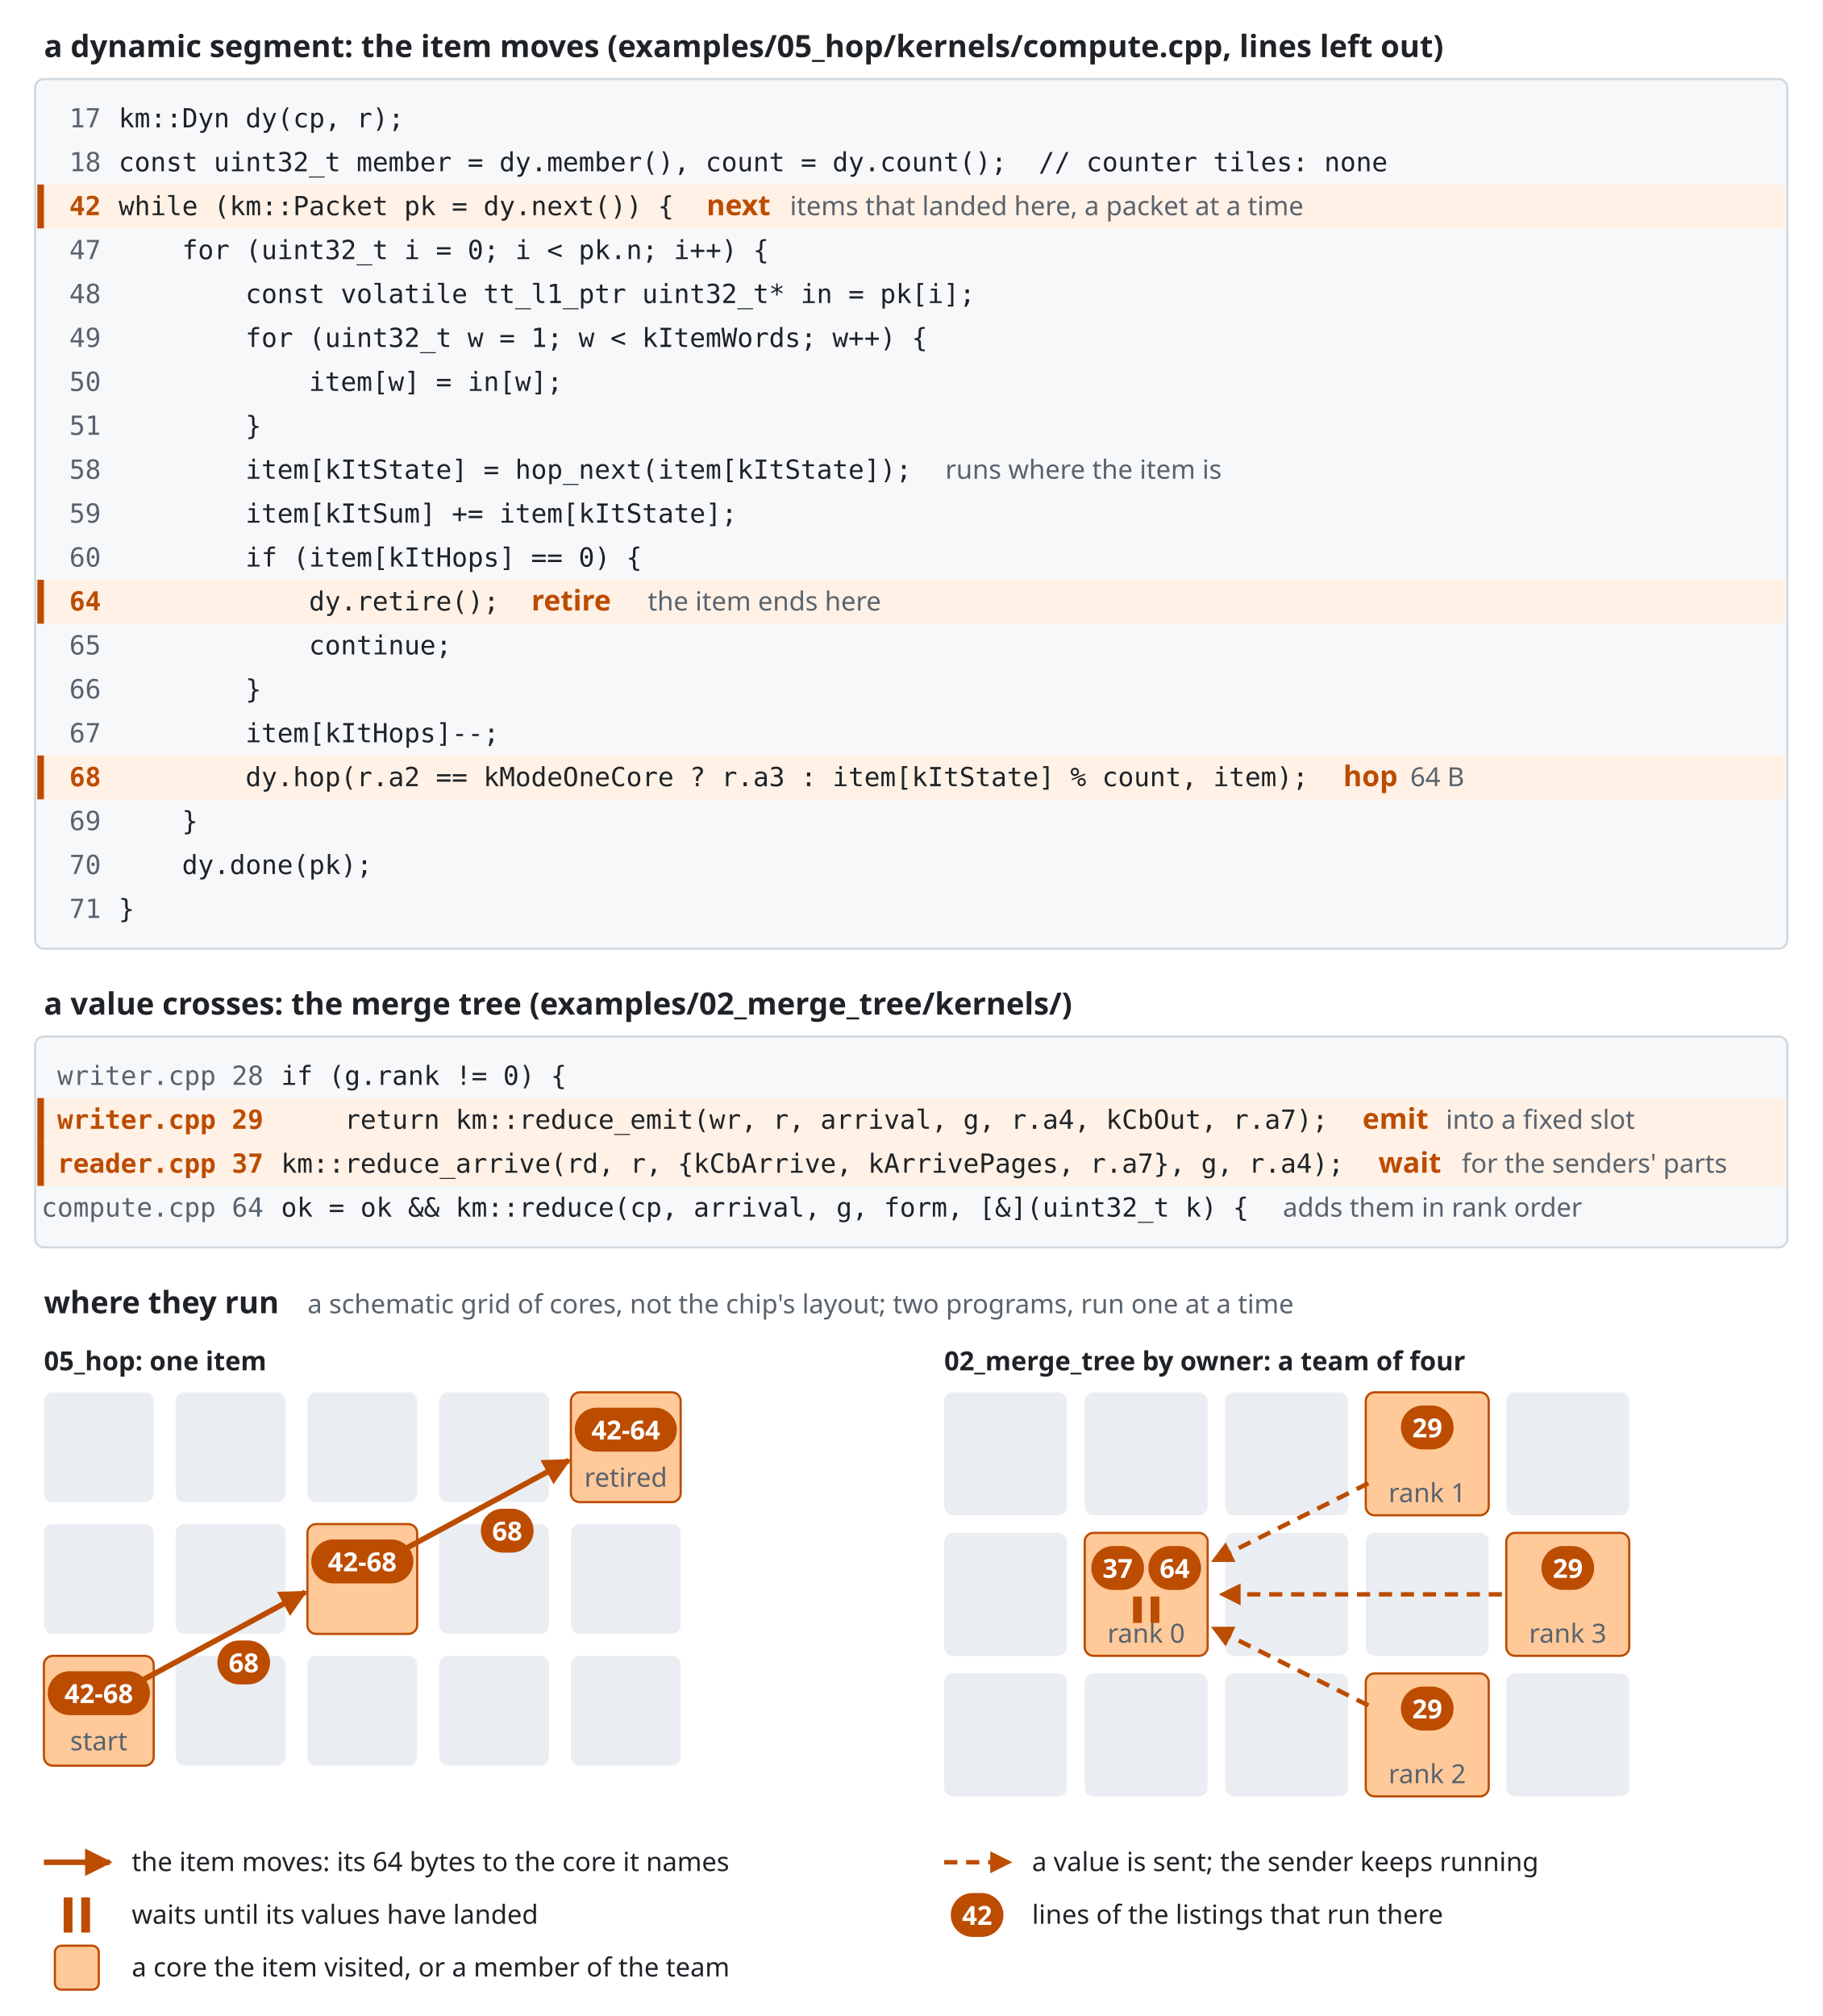
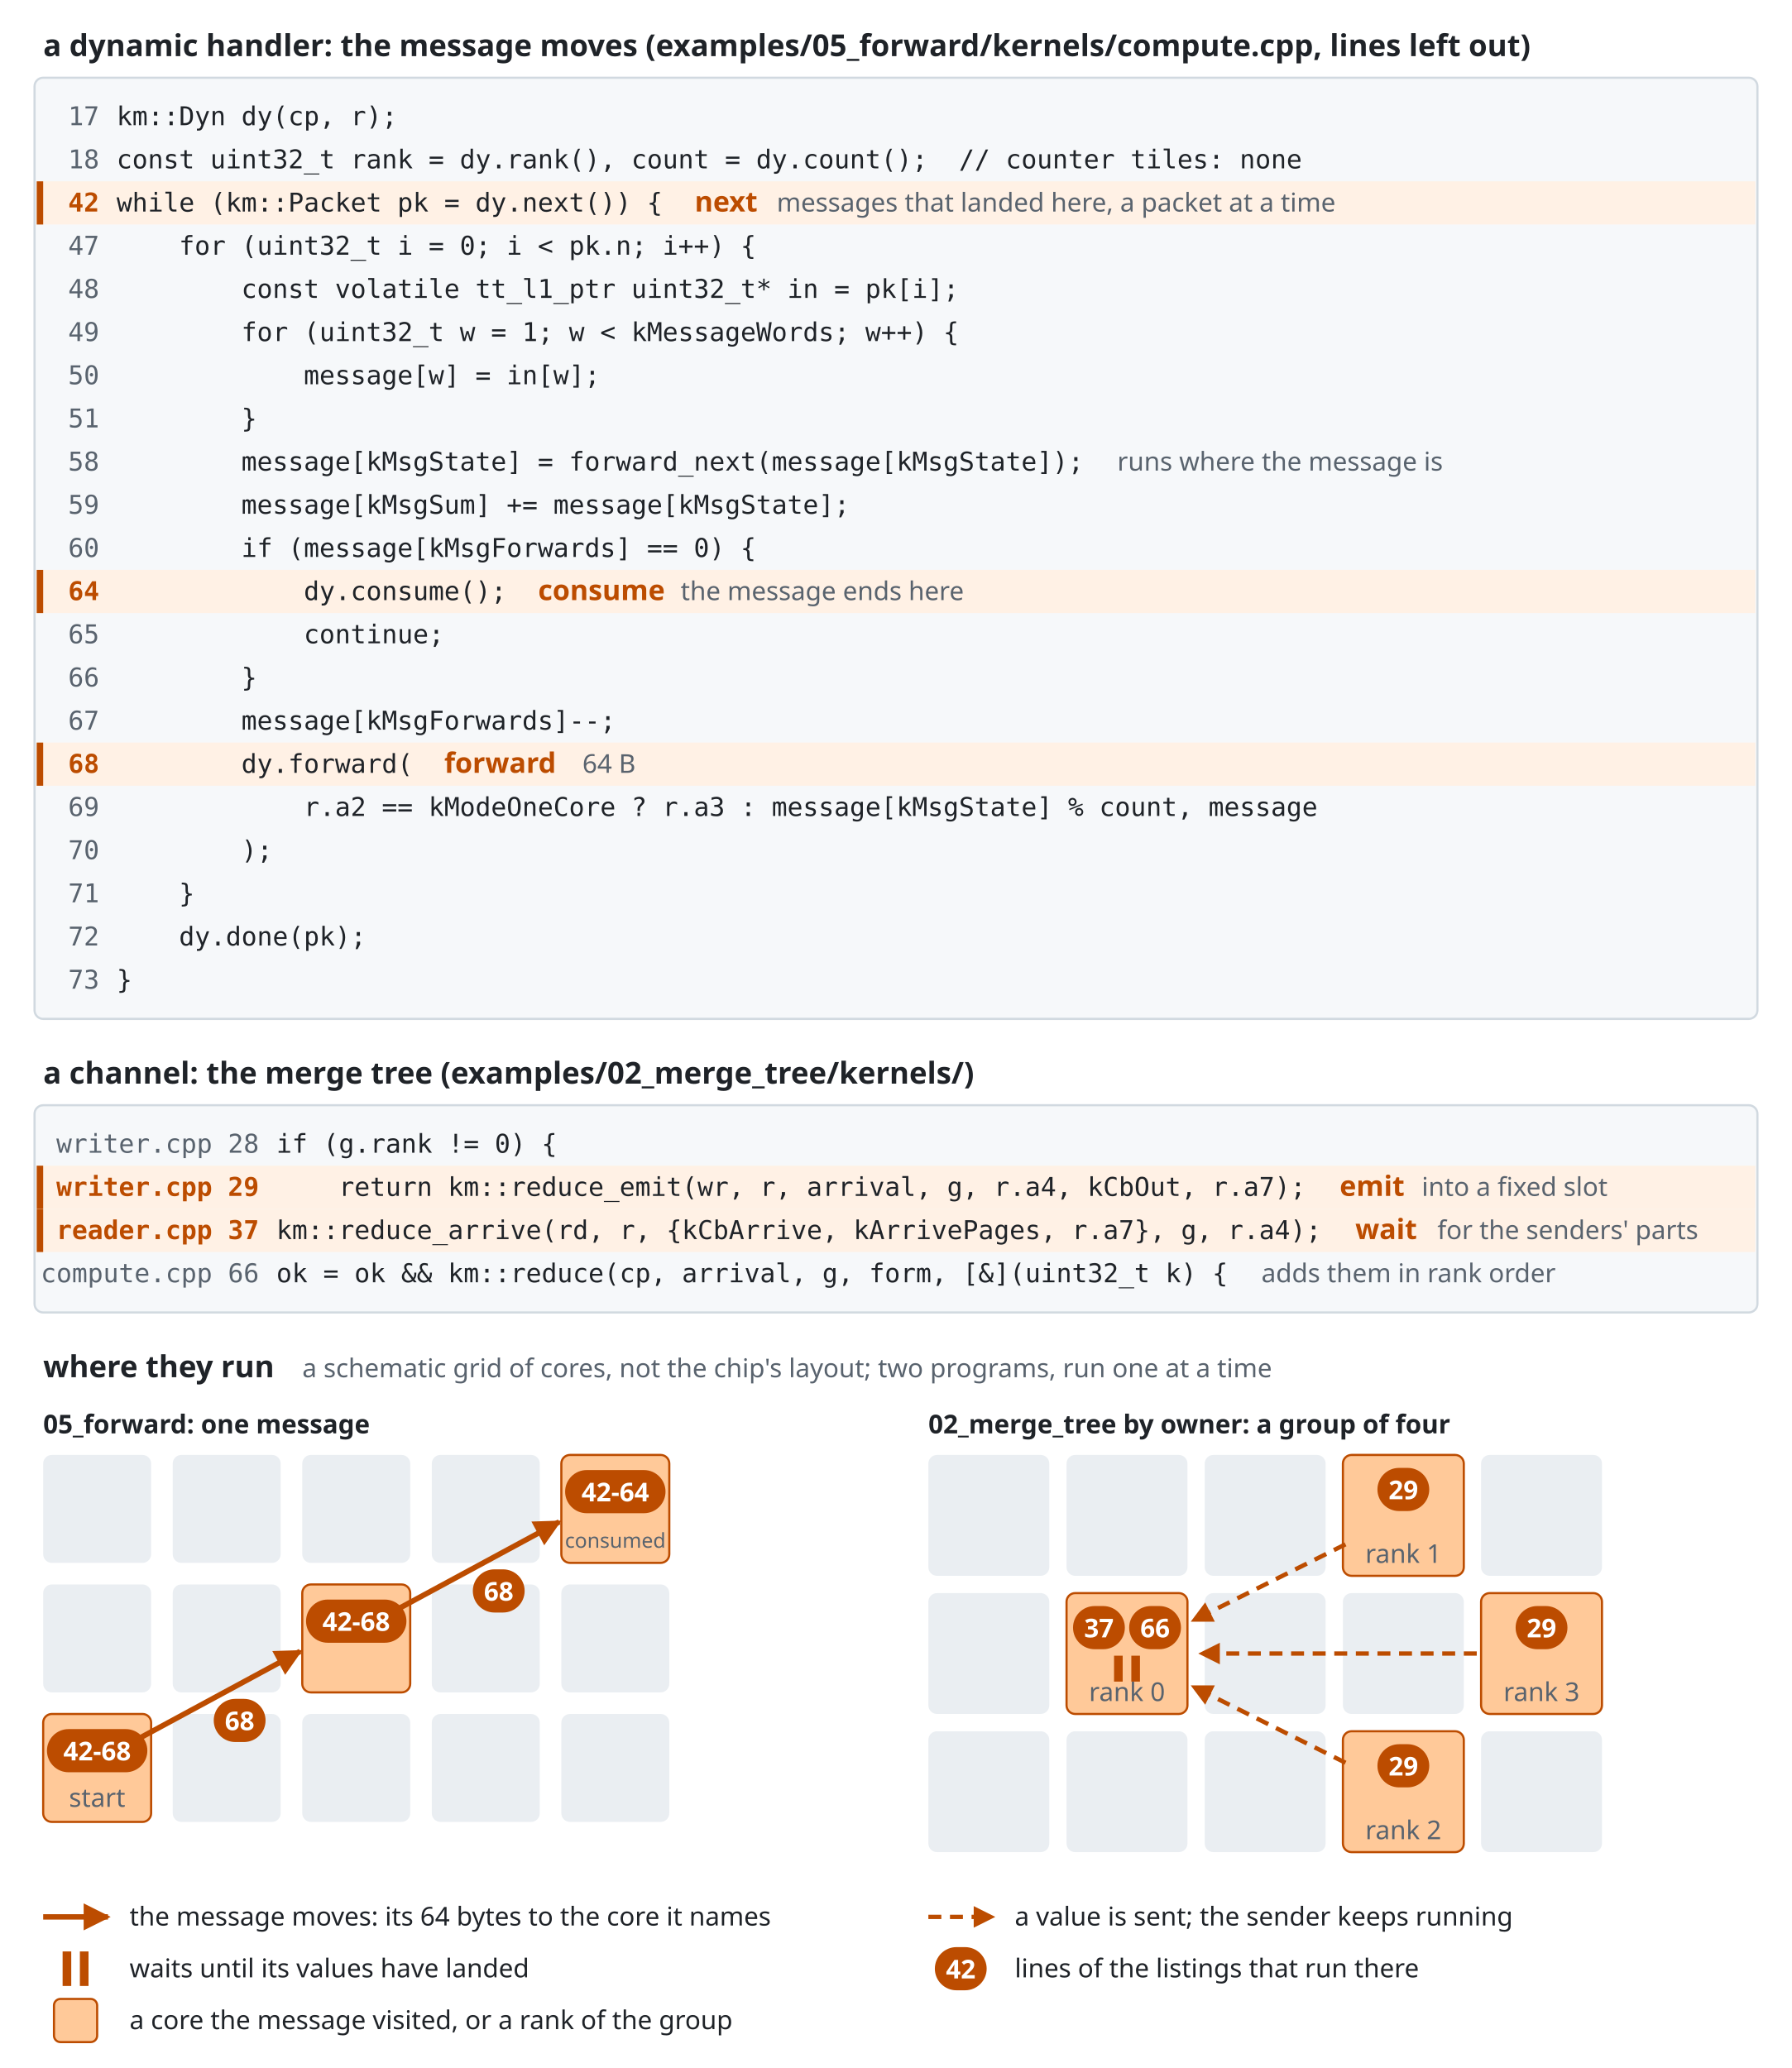
- <svg xmlns="http://www.w3.org/2000/svg" width="830" height="918" viewBox="0 0 830 918" role="img">
+ <svg xmlns="http://www.w3.org/2000/svg" width="830" height="958" viewBox="0 0 830 958" role="img">
  <style>
  text { font-family: -apple-system, 'Segoe UI', 'Noto Sans', Helvetica, Arial, sans-serif; font-size: 13px; fill: #1f2328; }
  .mono { font-family: ui-monospace, SFMono-Regular, Menlo, Consolas, 'DejaVu Sans Mono', monospace; font-size: 12px; }
  .b { font-weight: 600; }
  .h { font-size: 14px; font-weight: 600; }
  .m { fill: #59636e; }
  .a { fill: #bc4c00; }
  .s { font-size: 12px; }
  .box { fill: #f6f8fa; stroke: #d1d9e0; stroke-width: 1; }
  .cell { fill: #eaeef2; stroke: none; }
  .team { fill: #ffc999; stroke: #bc4c00; stroke-width: 1; }
  .al { stroke: #bc4c00; stroke-width: 2.5; fill: none; }
  .ad { stroke: #bc4c00; stroke-width: 2; fill: none; stroke-dasharray: 6 4; }
</style>
  <defs>
    <marker id="ha" viewBox="0 0 10 10" refX="9" refY="5" markerWidth="5" markerHeight="5" orient="auto-start-reverse">
      <path d="M0,0 L10,5 L0,10 z" fill="#bc4c00" />
    </marker>
  </defs>
-   <rect width="830" height="918" fill="#ffffff" />
-   <text x="20" y="26" class="h" xml:space="preserve">a dynamic segment: the item moves (examples/05_hop/kernels/compute.cpp, lines left out)</text>
-   <rect x="16" y="36" width="798" height="396" rx="4" class="box" />
+   <rect width="830" height="958" fill="#ffffff" />
+   <text x="20" y="26" class="h" xml:space="preserve">a dynamic handler: the message moves (examples/05_forward/kernels/compute.cpp, lines left out)</text>
+   <rect x="16" y="36" width="798" height="436" rx="4" class="box" />
  <text x="46" y="58" class="mono m" text-anchor="end" xml:space="preserve">17</text>
  <text x="54" y="58" class="mono" xml:space="preserve">km::Dyn dy(cp, r);</text>
  <text x="46" y="78" class="mono m" text-anchor="end" xml:space="preserve">18</text>
-   <text x="54" y="78" class="mono" xml:space="preserve">const uint32_t member = dy.member(), count = dy.count();  // counter tiles: none</text>
+   <text x="54" y="78" class="mono" xml:space="preserve">const uint32_t rank = dy.rank(), count = dy.count();  // counter tiles: none</text>
  <rect x="17" y="84" width="796" height="20" fill="#fff1e5" />
  <rect x="17" y="84" width="3" height="20" fill="#bc4c00" />
  <text x="46" y="98" class="mono m b a" text-anchor="end" xml:space="preserve">42</text>
  <text x="54" y="98" class="mono" xml:space="preserve">while (km::Packet pk = dy.next()) {</text>
  <text x="321.75" y="98" class="b a" xml:space="preserve">next</text>
-   <text x="359.75" y="98" class="s m" xml:space="preserve">items that landed here, a packet at a time</text>
+   <text x="359.75" y="98" class="s m" xml:space="preserve">messages that landed here, a packet at a time</text>
  <text x="46" y="118" class="mono m" text-anchor="end" xml:space="preserve">47</text>
  <text x="54" y="118" class="mono" xml:space="preserve">    for (uint32_t i = 0; i &lt; pk.n; i++) {</text>
  <text x="46" y="138" class="mono m" text-anchor="end" xml:space="preserve">48</text>
  <text x="54" y="138" class="mono" xml:space="preserve">        const volatile tt_l1_ptr uint32_t* in = pk[i];</text>
  <text x="46" y="158" class="mono m" text-anchor="end" xml:space="preserve">49</text>
-   <text x="54" y="158" class="mono" xml:space="preserve">        for (uint32_t w = 1; w &lt; kItemWords; w++) {</text>
+   <text x="54" y="158" class="mono" xml:space="preserve">        for (uint32_t w = 1; w &lt; kMessageWords; w++) {</text>
  <text x="46" y="178" class="mono m" text-anchor="end" xml:space="preserve">50</text>
-   <text x="54" y="178" class="mono" xml:space="preserve">            item[w] = in[w];</text>
+   <text x="54" y="178" class="mono" xml:space="preserve">            message[w] = in[w];</text>
  <text x="46" y="198" class="mono m" text-anchor="end" xml:space="preserve">51</text>
  <text x="54" y="198" class="mono" xml:space="preserve">        }</text>
  <text x="46" y="218" class="mono m" text-anchor="end" xml:space="preserve">58</text>
-   <text x="54" y="218" class="mono" xml:space="preserve">        item[kItState] = hop_next(item[kItState]);</text>
-   <text x="430.5" y="218" class="s m" xml:space="preserve">runs where the item is</text>
+   <text x="54" y="218" class="mono" xml:space="preserve">        message[kMsgState] = forward_next(message[kMsgState]);</text>
+   <text x="517.50" y="218" class="s m" xml:space="preserve">runs where the message is</text>
  <text x="46" y="238" class="mono m" text-anchor="end" xml:space="preserve">59</text>
-   <text x="54" y="238" class="mono" xml:space="preserve">        item[kItSum] += item[kItState];</text>
+   <text x="54" y="238" class="mono" xml:space="preserve">        message[kMsgSum] += message[kMsgState];</text>
  <text x="46" y="258" class="mono m" text-anchor="end" xml:space="preserve">60</text>
-   <text x="54" y="258" class="mono" xml:space="preserve">        if (item[kItHops] == 0) {</text>
+   <text x="54" y="258" class="mono" xml:space="preserve">        if (message[kMsgForwards] == 0) {</text>
  <rect x="17" y="264" width="796" height="20" fill="#fff1e5" />
  <rect x="17" y="264" width="3" height="20" fill="#bc4c00" />
  <text x="46" y="278" class="mono m b a" text-anchor="end" xml:space="preserve">64</text>
-   <text x="54" y="278" class="mono" xml:space="preserve">            dy.retire();</text>
-   <text x="242.0" y="278" class="b a" xml:space="preserve">retire</text>
-   <text x="295.0" y="278" class="s m" xml:space="preserve">the item ends here</text>
+   <text x="54" y="278" class="mono" xml:space="preserve">            dy.consume();</text>
+   <text x="249.25" y="278" class="b a" xml:space="preserve">consume</text>
+   <text x="315.25" y="278" class="s m" xml:space="preserve">the message ends here</text>
  <text x="46" y="298" class="mono m" text-anchor="end" xml:space="preserve">65</text>
  <text x="54" y="298" class="mono" xml:space="preserve">            continue;</text>
  <text x="46" y="318" class="mono m" text-anchor="end" xml:space="preserve">66</text>
  <text x="54" y="318" class="mono" xml:space="preserve">        }</text>
  <text x="46" y="338" class="mono m" text-anchor="end" xml:space="preserve">67</text>
-   <text x="54" y="338" class="mono" xml:space="preserve">        item[kItHops]--;</text>
+   <text x="54" y="338" class="mono" xml:space="preserve">        message[kMsgForwards]--;</text>
  <rect x="17" y="344" width="796" height="20" fill="#fff1e5" />
  <rect x="17" y="344" width="3" height="20" fill="#bc4c00" />
  <text x="46" y="358" class="mono m b a" text-anchor="end" xml:space="preserve">68</text>
-   <text x="54" y="358" class="mono" xml:space="preserve">        dy.hop(r.a2 == kModeOneCore ? r.a3 : item[kItState] % count, item);</text>
-   <text x="611.75" y="358" class="b a" xml:space="preserve">hop</text>
-   <text x="642.25" y="358" class="s m" xml:space="preserve">64 B</text>
+   <text x="54" y="358" class="mono" xml:space="preserve">        dy.forward(</text>
+   <text x="205.75" y="358" class="b a" xml:space="preserve">forward</text>
+   <text x="269.75" y="358" class="s m" xml:space="preserve">64 B</text>
  <text x="46" y="378" class="mono m" text-anchor="end" xml:space="preserve">69</text>
-   <text x="54" y="378" class="mono" xml:space="preserve">    }</text>
+   <text x="54" y="378" class="mono" xml:space="preserve">            r.a2 == kModeOneCore ? r.a3 : message[kMsgState] % count, message</text>
  <text x="46" y="398" class="mono m" text-anchor="end" xml:space="preserve">70</text>
-   <text x="54" y="398" class="mono" xml:space="preserve">    dy.done(pk);</text>
+   <text x="54" y="398" class="mono" xml:space="preserve">        );</text>
  <text x="46" y="418" class="mono m" text-anchor="end" xml:space="preserve">71</text>
-   <text x="54" y="418" class="mono" xml:space="preserve">}</text>
-   <text x="20" y="462" class="h" xml:space="preserve">a value crosses: the merge tree (examples/02_merge_tree/kernels/)</text>
-   <rect x="16" y="472" width="798" height="96" rx="4" class="box" />
-   <text x="120" y="494" class="mono m" text-anchor="end" xml:space="preserve">writer.cpp 28</text>
-   <text x="128" y="494" class="mono" xml:space="preserve">if (g.rank != 0) {</text>
-   <rect x="17" y="500" width="796" height="20" fill="#fff1e5" />
-   <rect x="17" y="500" width="3" height="20" fill="#bc4c00" />
-   <text x="120" y="514" class="mono m b a" text-anchor="end" xml:space="preserve">writer.cpp 29</text>
-   <text x="128" y="514" class="mono" xml:space="preserve">    return km::reduce_emit(wr, r, arrival, g, r.a4, kCbOut, r.a7);</text>
-   <text x="620.5" y="514" class="b a" xml:space="preserve">emit</text>
-   <text x="658.5" y="514" class="s m" xml:space="preserve">into a fixed slot</text>
-   <rect x="17" y="520" width="796" height="20" fill="#fff1e5" />
-   <rect x="17" y="520" width="3" height="20" fill="#bc4c00" />
-   <text x="120" y="534" class="mono m b a" text-anchor="end" xml:space="preserve">reader.cpp 37</text>
-   <text x="128" y="534" class="mono" xml:space="preserve">km::reduce_arrive(rd, r, {kCbArrive, kArrivePages, r.a7}, g, r.a4);</text>
-   <text x="627.75" y="534" class="b a" xml:space="preserve">wait</text>
-   <text x="665.75" y="534" class="s m" xml:space="preserve">for the senders' parts</text>
-   <text x="120" y="554" class="mono m" text-anchor="end" xml:space="preserve">compute.cpp 64</text>
-   <text x="128" y="554" class="mono" xml:space="preserve">ok = ok &amp;&amp; km::reduce(cp, arrival, g, form, [&amp;](uint32_t k) {</text>
-   <text x="584.25" y="554" class="s m" xml:space="preserve">adds them in rank order</text>
-   <text x="20" y="598" class="h" xml:space="preserve">where they run</text>
-   <text x="140" y="598" class="s m" xml:space="preserve">a schematic grid of cores, not the chip's layout; two programs, run one at a time</text>
-   <text x="20" y="624" class="s b" xml:space="preserve">05_hop: one item</text>
-   <rect x="20" y="634" width="50" height="50" rx="4" class="cell" />
-   <rect x="80" y="634" width="50" height="50" rx="4" class="cell" />
-   <rect x="140" y="634" width="50" height="50" rx="4" class="cell" />
-   <rect x="200" y="634" width="50" height="50" rx="4" class="cell" />
-   <rect x="260" y="634" width="50" height="50" rx="4" class="team" />
-   <rect x="20" y="694" width="50" height="50" rx="4" class="cell" />
-   <rect x="80" y="694" width="50" height="50" rx="4" class="cell" />
-   <rect x="140" y="694" width="50" height="50" rx="4" class="team" />
-   <rect x="200" y="694" width="50" height="50" rx="4" class="cell" />
-   <rect x="260" y="694" width="50" height="50" rx="4" class="cell" />
-   <rect x="20" y="754" width="50" height="50" rx="4" class="team" />
-   <rect x="80" y="754" width="50" height="50" rx="4" class="cell" />
-   <rect x="140" y="754" width="50" height="50" rx="4" class="cell" />
-   <rect x="200" y="754" width="50" height="50" rx="4" class="cell" />
-   <rect x="260" y="754" width="50" height="50" rx="4" class="cell" />
-   <line x1="65.0" y1="765.0" x2="139.0" y2="725.0" class="al" marker-end="url(#ha)" />
-   <line x1="185.0" y1="705.0" x2="259.0" y2="665.0" class="al" marker-end="url(#ha)" />
-   <rect x="21.75" y="761.0" width="46.50" height="20" rx="10" fill="#bc4c00" />
-   <text x="45.0" y="775.5" text-anchor="middle" class="b s" style="fill: #ffffff">42-68</text>
-   <text x="45.0" y="797.0" class="s m" text-anchor="middle" xml:space="preserve">start</text>
-   <rect x="141.75" y="701.0" width="46.50" height="20" rx="10" fill="#bc4c00" />
-   <text x="165.0" y="715.5" text-anchor="middle" class="b s" style="fill: #ffffff">42-68</text>
-   <rect x="261.75" y="641.0" width="46.50" height="20" rx="10" fill="#bc4c00" />
-   <text x="285.0" y="655.5" text-anchor="middle" class="b s" style="fill: #ffffff">42-64</text>
-   <text x="285.0" y="677.0" class="s m" text-anchor="middle" xml:space="preserve">retired</text>
-   <rect x="99.00" y="747.0" width="24.00" height="20" rx="10" fill="#bc4c00" />
-   <text x="111.0" y="761.5" text-anchor="middle" class="b s" style="fill: #ffffff">68</text>
-   <rect x="219.00" y="687.0" width="24.00" height="20" rx="10" fill="#bc4c00" />
-   <text x="231.0" y="701.5" text-anchor="middle" class="b s" style="fill: #ffffff">68</text>
-   <text x="430" y="624" class="s b" xml:space="preserve">02_merge_tree by owner: a team of four</text>
-   <rect x="430" y="634" width="56" height="56" rx="4" class="cell" />
-   <rect x="494" y="634" width="56" height="56" rx="4" class="cell" />
-   <rect x="558" y="634" width="56" height="56" rx="4" class="cell" />
-   <rect x="622" y="634" width="56" height="56" rx="4" class="team" />
-   <rect x="686" y="634" width="56" height="56" rx="4" class="cell" />
-   <rect x="430" y="698" width="56" height="56" rx="4" class="cell" />
-   <rect x="494" y="698" width="56" height="56" rx="4" class="team" />
-   <rect x="558" y="698" width="56" height="56" rx="4" class="cell" />
-   <rect x="622" y="698" width="56" height="56" rx="4" class="cell" />
-   <rect x="686" y="698" width="56" height="56" rx="4" class="team" />
-   <rect x="430" y="762" width="56" height="56" rx="4" class="cell" />
-   <rect x="494" y="762" width="56" height="56" rx="4" class="cell" />
-   <rect x="558" y="762" width="56" height="56" rx="4" class="cell" />
-   <rect x="622" y="762" width="56" height="56" rx="4" class="team" />
-   <rect x="686" y="762" width="56" height="56" rx="4" class="cell" />
-   <text x="522" y="748" class="s m" text-anchor="middle" xml:space="preserve">rank 0</text>
-   <text x="650" y="684" class="s m" text-anchor="middle" xml:space="preserve">rank 1</text>
-   <line x1="623.2" y1="675.4" x2="552.4" y2="710.8" class="ad" marker-end="url(#ha)" />
-   <rect x="638.00" y="640" width="24.00" height="20" rx="10" fill="#bc4c00" />
-   <text x="650" y="654.5" text-anchor="middle" class="b s" style="fill: #ffffff">29</text>
-   <text x="650" y="812" class="s m" text-anchor="middle" xml:space="preserve">rank 2</text>
-   <line x1="623.2" y1="776.6" x2="552.4" y2="741.2" class="ad" marker-end="url(#ha)" />
-   <rect x="638.00" y="768" width="24.00" height="20" rx="10" fill="#bc4c00" />
-   <text x="650" y="782.5" text-anchor="middle" class="b s" style="fill: #ffffff">29</text>
-   <text x="714" y="748" class="s m" text-anchor="middle" xml:space="preserve">rank 3</text>
-   <line x1="684.0" y1="726.0" x2="556.0" y2="726.0" class="ad" marker-end="url(#ha)" />
-   <rect x="702.00" y="704" width="24.00" height="20" rx="10" fill="#bc4c00" />
-   <text x="714" y="718.5" text-anchor="middle" class="b s" style="fill: #ffffff">29</text>
-   <rect x="497.00" y="704" width="24.00" height="20" rx="10" fill="#bc4c00" />
-   <text x="509" y="718.5" text-anchor="middle" class="b s" style="fill: #ffffff">37</text>
-   <rect x="523.00" y="704" width="24.00" height="20" rx="10" fill="#bc4c00" />
-   <text x="535" y="718.5" text-anchor="middle" class="b s" style="fill: #ffffff">64</text>
-   <rect x="516" y="727" width="4" height="12" fill="#bc4c00" />
-   <rect x="524" y="727" width="4" height="12" fill="#bc4c00" />
-   <line x1="20" y1="848" x2="50" y2="848" class="al" marker-end="url(#ha)" />
-   <text x="60" y="852" class="s" xml:space="preserve">the item moves: its 64 bytes to the core it names</text>
-   <line x1="430" y1="848" x2="460" y2="848" class="ad" marker-end="url(#ha)" />
-   <text x="470" y="852" class="s" xml:space="preserve">a value is sent; the sender keeps running</text>
-   <rect x="29" y="864" width="4" height="16" fill="#bc4c00" />
-   <rect x="37" y="864" width="4" height="16" fill="#bc4c00" />
-   <text x="60" y="876" class="s" xml:space="preserve">waits until its values have landed</text>
-   <rect x="433.00" y="862" width="24.00" height="20" rx="10" fill="#bc4c00" />
-   <text x="445" y="876.5" text-anchor="middle" class="b s" style="fill: #ffffff">42</text>
-   <text x="470" y="876" class="s" xml:space="preserve">lines of the listings that run there</text>
-   <rect x="25" y="886" width="20" height="20" rx="3" class="team" />
-   <text x="60" y="900" class="s" xml:space="preserve">a core the item visited, or a member of the team</text>
+   <text x="54" y="418" class="mono" xml:space="preserve">    }</text>
+   <text x="46" y="438" class="mono m" text-anchor="end" xml:space="preserve">72</text>
+   <text x="54" y="438" class="mono" xml:space="preserve">    dy.done(pk);</text>
+   <text x="46" y="458" class="mono m" text-anchor="end" xml:space="preserve">73</text>
+   <text x="54" y="458" class="mono" xml:space="preserve">}</text>
+   <g transform="translate(0 40)">
+     <text x="20" y="462" class="h" xml:space="preserve">a channel: the merge tree (examples/02_merge_tree/kernels/)</text>
+     <rect x="16" y="472" width="798" height="96" rx="4" class="box" />
+     <text x="120" y="494" class="mono m" text-anchor="end" xml:space="preserve">writer.cpp 28</text>
+     <text x="128" y="494" class="mono" xml:space="preserve">if (g.rank != 0) {</text>
+     <rect x="17" y="500" width="796" height="20" fill="#fff1e5" />
+     <rect x="17" y="500" width="3" height="20" fill="#bc4c00" />
+     <text x="120" y="514" class="mono m b a" text-anchor="end" xml:space="preserve">writer.cpp 29</text>
+     <text x="128" y="514" class="mono" xml:space="preserve">    return km::reduce_emit(wr, r, arrival, g, r.a4, kCbOut, r.a7);</text>
+     <text x="620.5" y="514" class="b a" xml:space="preserve">emit</text>
+     <text x="658.5" y="514" class="s m" xml:space="preserve">into a fixed slot</text>
+     <rect x="17" y="520" width="796" height="20" fill="#fff1e5" />
+     <rect x="17" y="520" width="3" height="20" fill="#bc4c00" />
+     <text x="120" y="534" class="mono m b a" text-anchor="end" xml:space="preserve">reader.cpp 37</text>
+     <text x="128" y="534" class="mono" xml:space="preserve">km::reduce_arrive(rd, r, {kCbArrive, kArrivePages, r.a7}, g, r.a4);</text>
+     <text x="627.75" y="534" class="b a" xml:space="preserve">wait</text>
+     <text x="665.75" y="534" class="s m" xml:space="preserve">for the senders' parts</text>
+     <text x="120" y="554" class="mono m" text-anchor="end" xml:space="preserve">compute.cpp 66</text>
+     <text x="128" y="554" class="mono" xml:space="preserve">ok = ok &amp;&amp; km::reduce(cp, arrival, g, form, [&amp;](uint32_t k) {</text>
+     <text x="584.25" y="554" class="s m" xml:space="preserve">adds them in rank order</text>
+     <text x="20" y="598" class="h" xml:space="preserve">where they run</text>
+     <text x="140" y="598" class="s m" xml:space="preserve">a schematic grid of cores, not the chip's layout; two programs, run one at a time</text>
+     <text x="20" y="624" class="s b" xml:space="preserve">05_forward: one message</text>
+     <rect x="20" y="634" width="50" height="50" rx="4" class="cell" />
+     <rect x="80" y="634" width="50" height="50" rx="4" class="cell" />
+     <rect x="140" y="634" width="50" height="50" rx="4" class="cell" />
+     <rect x="200" y="634" width="50" height="50" rx="4" class="cell" />
+     <rect x="260" y="634" width="50" height="50" rx="4" class="team" />
+     <rect x="20" y="694" width="50" height="50" rx="4" class="cell" />
+     <rect x="80" y="694" width="50" height="50" rx="4" class="cell" />
+     <rect x="140" y="694" width="50" height="50" rx="4" class="team" />
+     <rect x="200" y="694" width="50" height="50" rx="4" class="cell" />
+     <rect x="260" y="694" width="50" height="50" rx="4" class="cell" />
+     <rect x="20" y="754" width="50" height="50" rx="4" class="team" />
+     <rect x="80" y="754" width="50" height="50" rx="4" class="cell" />
+     <rect x="140" y="754" width="50" height="50" rx="4" class="cell" />
+     <rect x="200" y="754" width="50" height="50" rx="4" class="cell" />
+     <rect x="260" y="754" width="50" height="50" rx="4" class="cell" />
+     <line x1="65.0" y1="765.0" x2="139.0" y2="725.0" class="al" marker-end="url(#ha)" />
+     <line x1="185.0" y1="705.0" x2="259.0" y2="665.0" class="al" marker-end="url(#ha)" />
+     <rect x="21.75" y="761.0" width="46.50" height="20" rx="10" fill="#bc4c00" />
+     <text x="45.0" y="775.5" text-anchor="middle" class="b s" style="fill: #ffffff">42-68</text>
+     <text x="45.0" y="797.0" class="s m" text-anchor="middle" xml:space="preserve">start</text>
+     <rect x="141.75" y="701.0" width="46.50" height="20" rx="10" fill="#bc4c00" />
+     <text x="165.0" y="715.5" text-anchor="middle" class="b s" style="fill: #ffffff">42-68</text>
+     <rect x="261.75" y="641.0" width="46.50" height="20" rx="10" fill="#bc4c00" />
+     <text x="285.0" y="655.5" text-anchor="middle" class="b s" style="fill: #ffffff">42-64</text>
+     <text x="285.0" y="677.0" class="s m" text-anchor="middle" style="font-size: 9.5px" xml:space="preserve">consumed</text>
+     <rect x="99.00" y="747.0" width="24.00" height="20" rx="10" fill="#bc4c00" />
+     <text x="111.0" y="761.5" text-anchor="middle" class="b s" style="fill: #ffffff">68</text>
+     <rect x="219.00" y="687.0" width="24.00" height="20" rx="10" fill="#bc4c00" />
+     <text x="231.0" y="701.5" text-anchor="middle" class="b s" style="fill: #ffffff">68</text>
+     <text x="430" y="624" class="s b" xml:space="preserve">02_merge_tree by owner: a group of four</text>
+     <rect x="430" y="634" width="56" height="56" rx="4" class="cell" />
+     <rect x="494" y="634" width="56" height="56" rx="4" class="cell" />
+     <rect x="558" y="634" width="56" height="56" rx="4" class="cell" />
+     <rect x="622" y="634" width="56" height="56" rx="4" class="team" />
+     <rect x="686" y="634" width="56" height="56" rx="4" class="cell" />
+     <rect x="430" y="698" width="56" height="56" rx="4" class="cell" />
+     <rect x="494" y="698" width="56" height="56" rx="4" class="team" />
+     <rect x="558" y="698" width="56" height="56" rx="4" class="cell" />
+     <rect x="622" y="698" width="56" height="56" rx="4" class="cell" />
+     <rect x="686" y="698" width="56" height="56" rx="4" class="team" />
+     <rect x="430" y="762" width="56" height="56" rx="4" class="cell" />
+     <rect x="494" y="762" width="56" height="56" rx="4" class="cell" />
+     <rect x="558" y="762" width="56" height="56" rx="4" class="cell" />
+     <rect x="622" y="762" width="56" height="56" rx="4" class="team" />
+     <rect x="686" y="762" width="56" height="56" rx="4" class="cell" />
+     <text x="522" y="748" class="s m" text-anchor="middle" xml:space="preserve">rank 0</text>
+     <text x="650" y="684" class="s m" text-anchor="middle" xml:space="preserve">rank 1</text>
+     <line x1="623.2" y1="675.4" x2="552.4" y2="710.8" class="ad" marker-end="url(#ha)" />
+     <rect x="638.00" y="640" width="24.00" height="20" rx="10" fill="#bc4c00" />
+     <text x="650" y="654.5" text-anchor="middle" class="b s" style="fill: #ffffff">29</text>
+     <text x="650" y="812" class="s m" text-anchor="middle" xml:space="preserve">rank 2</text>
+     <line x1="623.2" y1="776.6" x2="552.4" y2="741.2" class="ad" marker-end="url(#ha)" />
+     <rect x="638.00" y="768" width="24.00" height="20" rx="10" fill="#bc4c00" />
+     <text x="650" y="782.5" text-anchor="middle" class="b s" style="fill: #ffffff">29</text>
+     <text x="714" y="748" class="s m" text-anchor="middle" xml:space="preserve">rank 3</text>
+     <line x1="684.0" y1="726.0" x2="556.0" y2="726.0" class="ad" marker-end="url(#ha)" />
+     <rect x="702.00" y="704" width="24.00" height="20" rx="10" fill="#bc4c00" />
+     <text x="714" y="718.5" text-anchor="middle" class="b s" style="fill: #ffffff">29</text>
+     <rect x="497.00" y="704" width="24.00" height="20" rx="10" fill="#bc4c00" />
+     <text x="509" y="718.5" text-anchor="middle" class="b s" style="fill: #ffffff">37</text>
+     <rect x="523.00" y="704" width="24.00" height="20" rx="10" fill="#bc4c00" />
+     <text x="535" y="718.5" text-anchor="middle" class="b s" style="fill: #ffffff">66</text>
+     <rect x="516" y="727" width="4" height="12" fill="#bc4c00" />
+     <rect x="524" y="727" width="4" height="12" fill="#bc4c00" />
+     <line x1="20" y1="848" x2="50" y2="848" class="al" marker-end="url(#ha)" />
+     <text x="60" y="852" class="s" xml:space="preserve">the message moves: its 64 bytes to the core it names</text>
+     <line x1="430" y1="848" x2="460" y2="848" class="ad" marker-end="url(#ha)" />
+     <text x="470" y="852" class="s" xml:space="preserve">a value is sent; the sender keeps running</text>
+     <rect x="29" y="864" width="4" height="16" fill="#bc4c00" />
+     <rect x="37" y="864" width="4" height="16" fill="#bc4c00" />
+     <text x="60" y="876" class="s" xml:space="preserve">waits until its values have landed</text>
+     <rect x="433.00" y="862" width="24.00" height="20" rx="10" fill="#bc4c00" />
+     <text x="445" y="876.5" text-anchor="middle" class="b s" style="fill: #ffffff">42</text>
+     <text x="470" y="876" class="s" xml:space="preserve">lines of the listings that run there</text>
+     <rect x="25" y="886" width="20" height="20" rx="3" class="team" />
+     <text x="60" y="900" class="s" xml:space="preserve">a core the message visited, or a rank of the group</text>
+   </g>
</svg>
